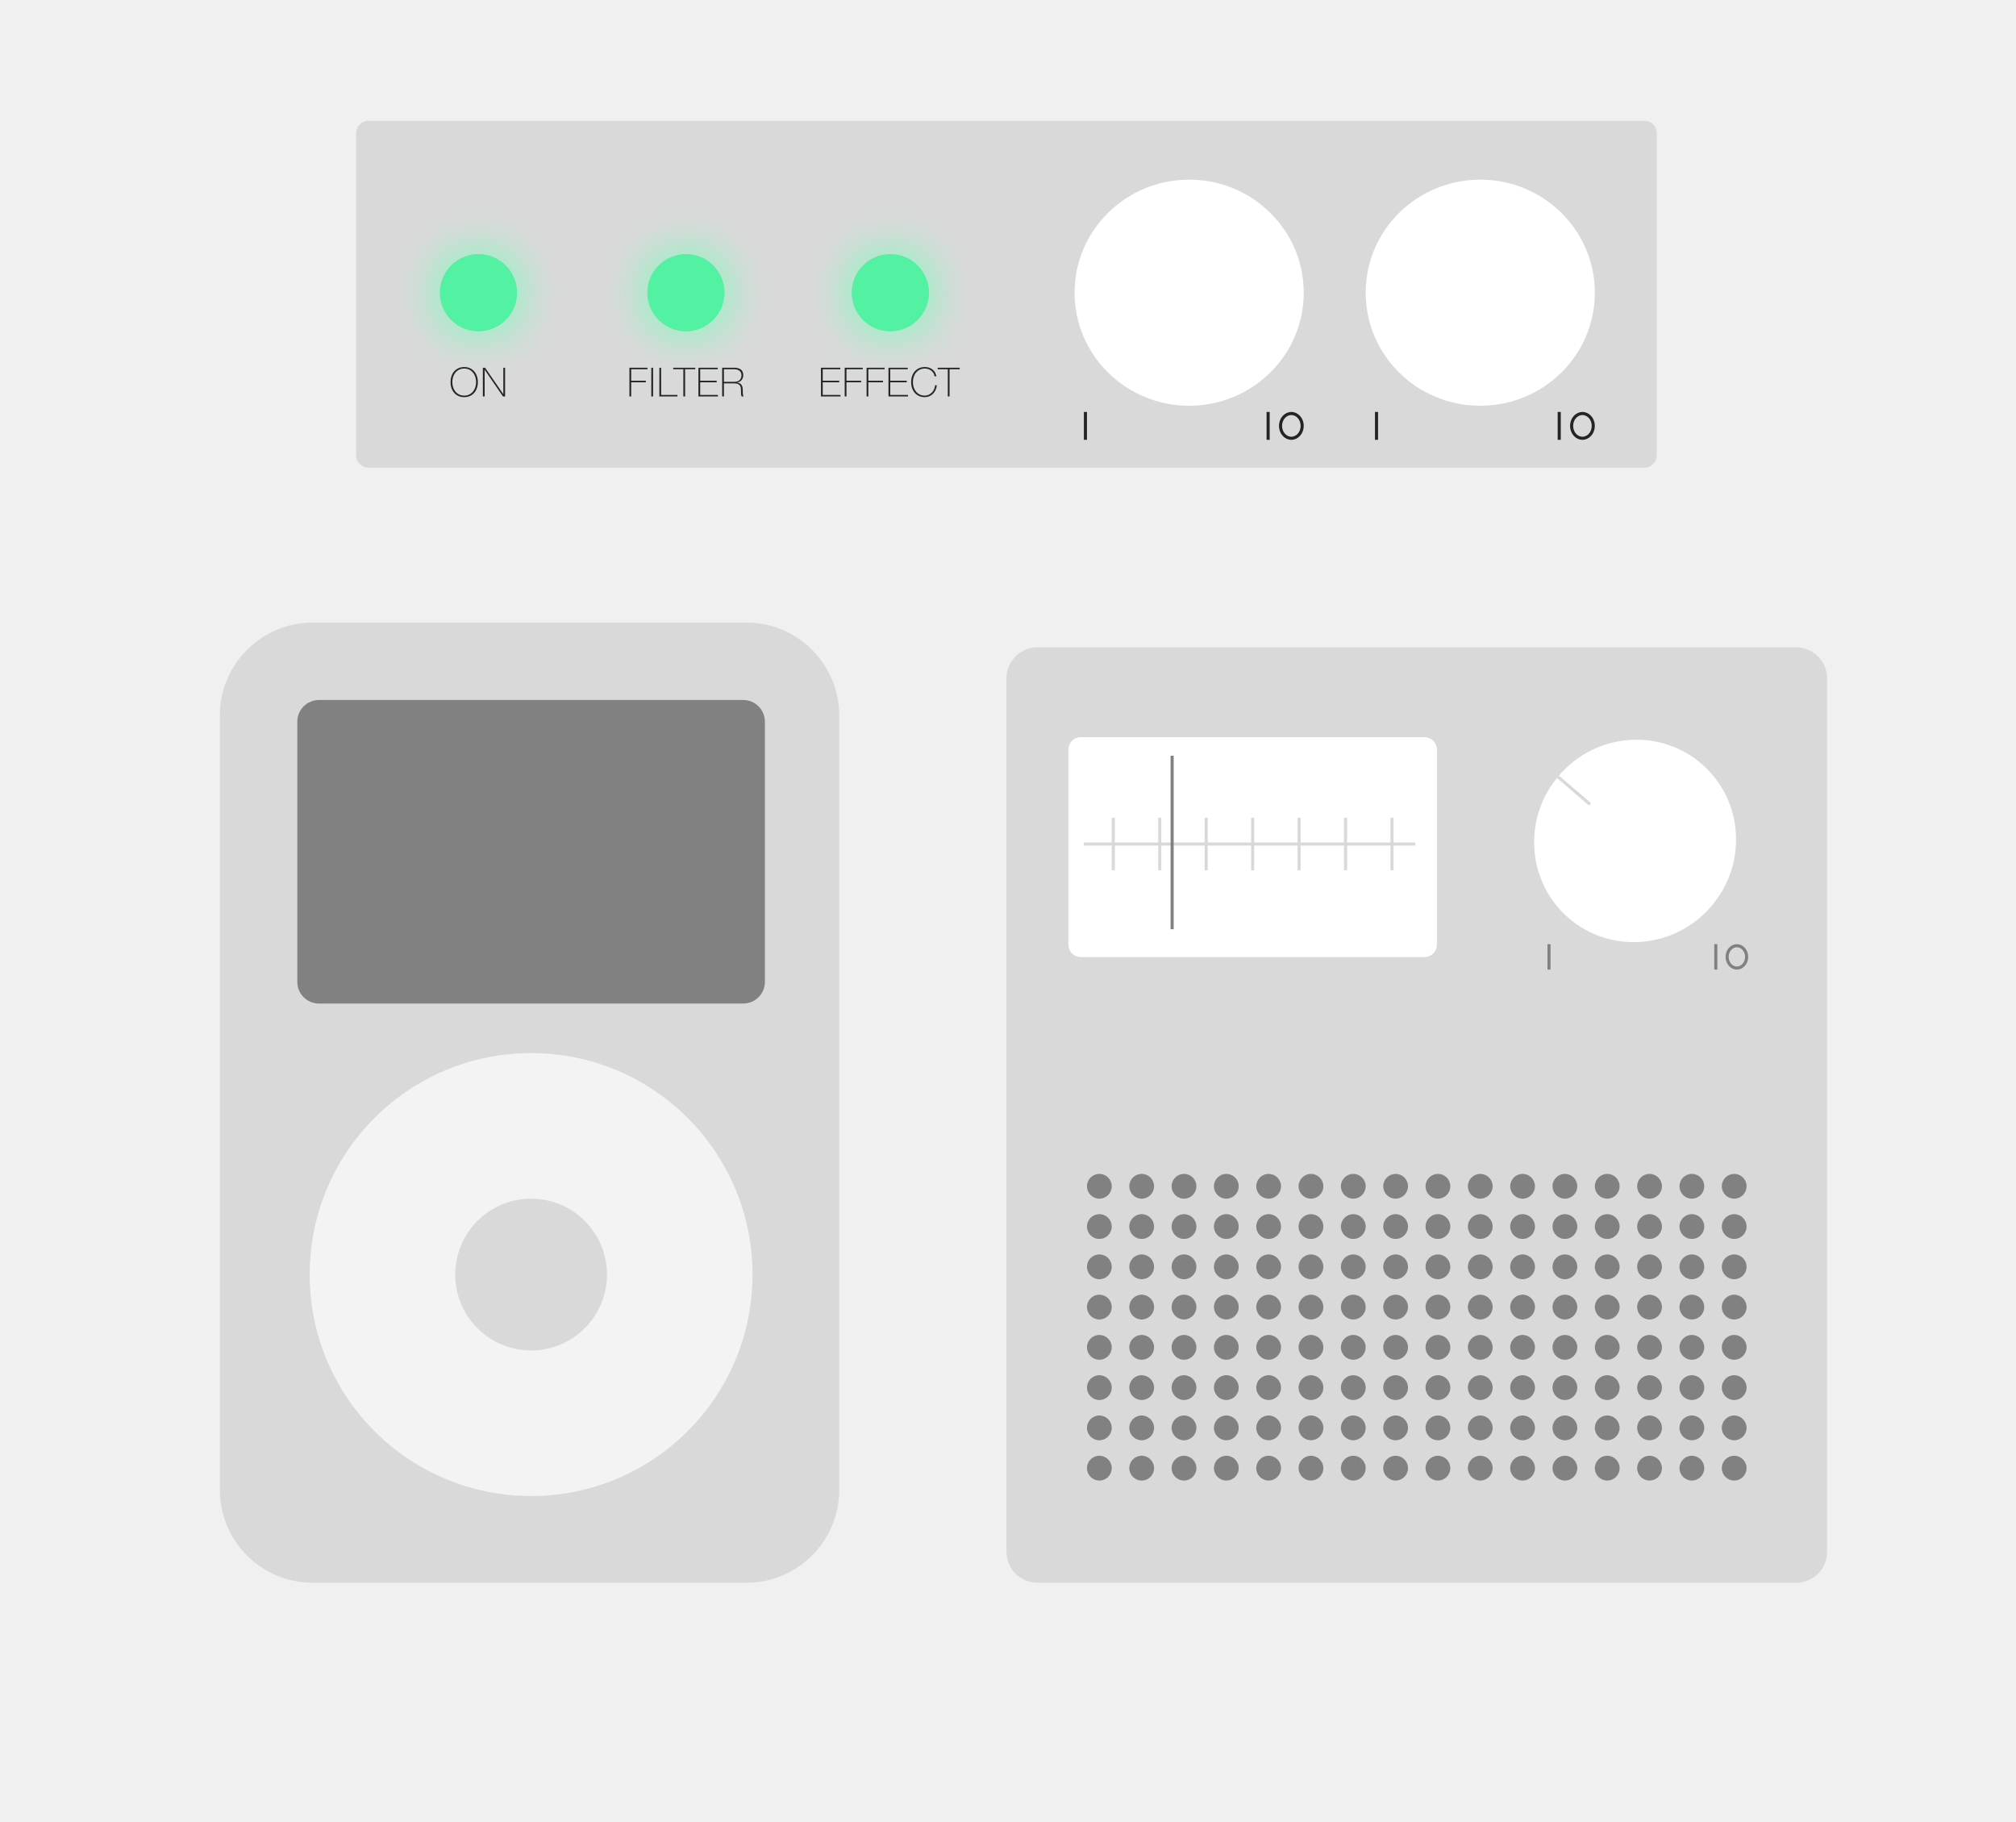
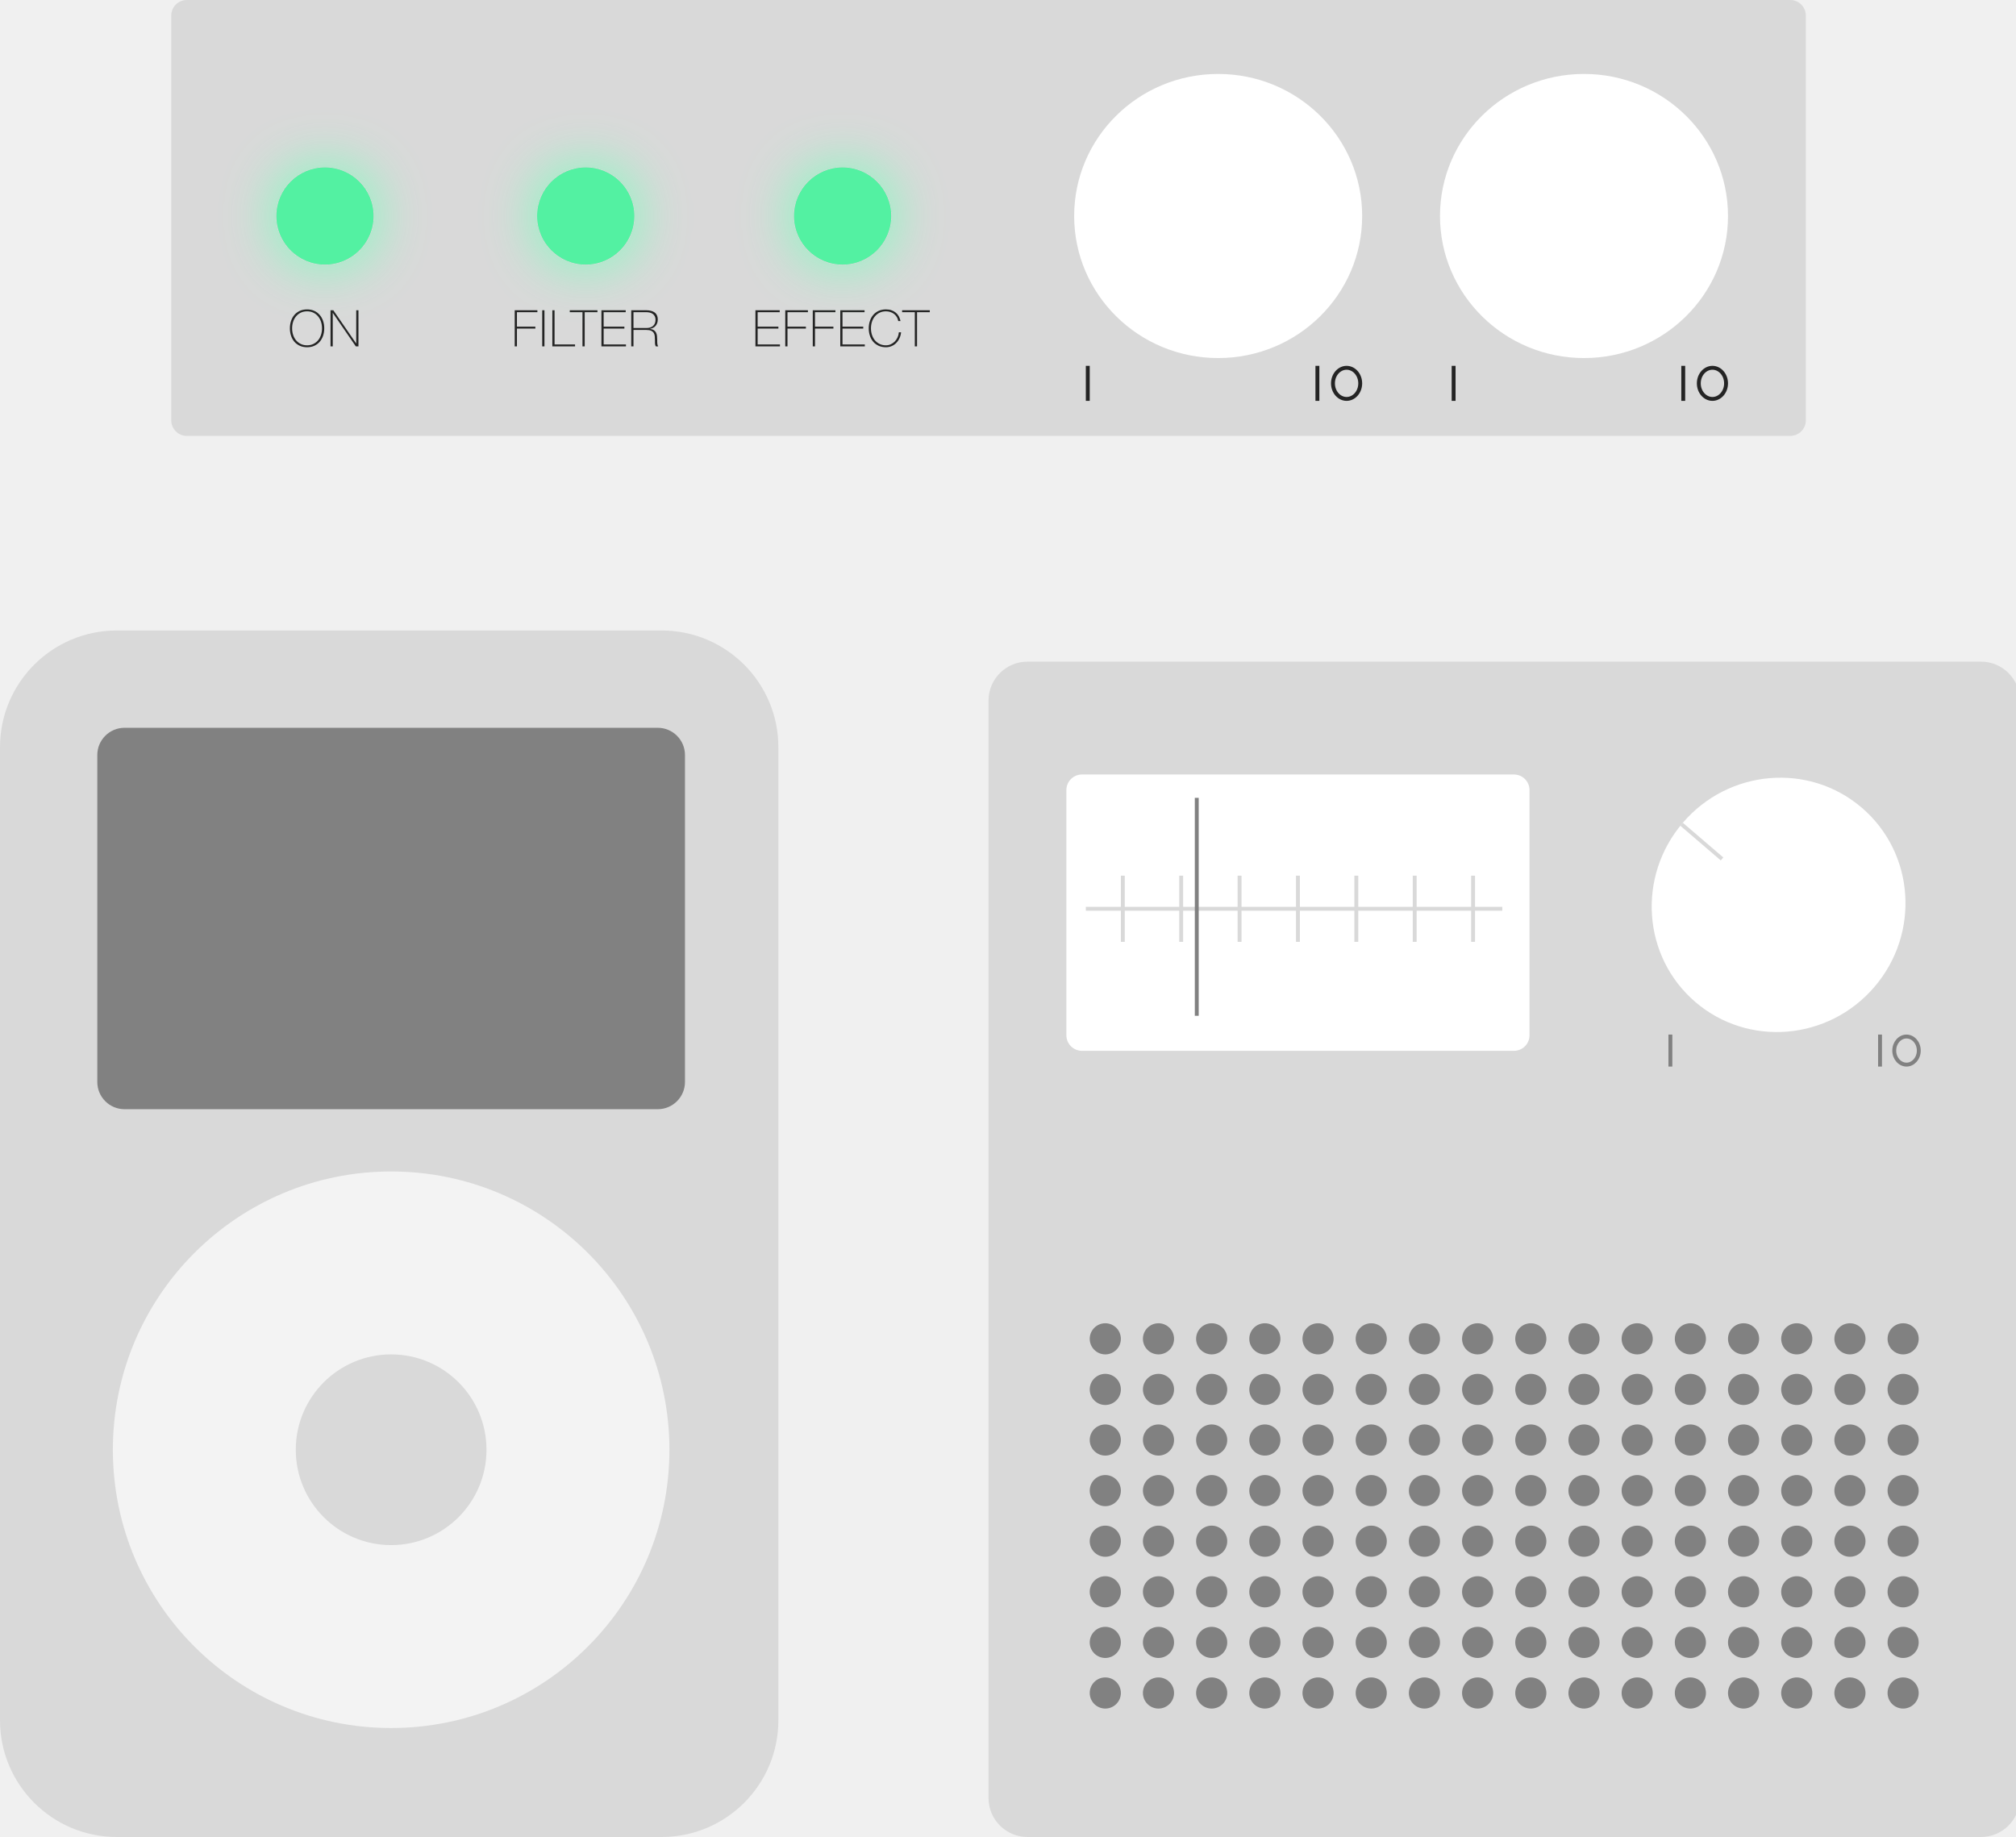
- <svg xmlns="http://www.w3.org/2000/svg" width="651" height="588" viewBox="0 0 651 588" fill="none">
-   <rect x="115" y="39" width="420" height="112" rx="4" fill="#D9D9D9" />
-   <path d="M154.312 123.359C154.312 124.035 154.212 124.672 154.013 125.27C153.814 125.859 153.523 126.375 153.142 126.817C152.769 127.25 152.31 127.593 151.764 127.844C151.218 128.095 150.598 128.221 149.905 128.221C149.212 128.221 148.588 128.095 148.033 127.844C147.487 127.593 147.023 127.25 146.642 126.817C146.269 126.375 145.983 125.859 145.784 125.27C145.585 124.672 145.485 124.035 145.485 123.359C145.485 122.683 145.585 122.05 145.784 121.461C145.983 120.863 146.269 120.347 146.642 119.914C147.023 119.472 147.487 119.125 148.033 118.874C148.588 118.623 149.212 118.497 149.905 118.497C150.598 118.497 151.218 118.623 151.764 118.874C152.31 119.125 152.769 119.472 153.142 119.914C153.523 120.347 153.814 120.863 154.013 121.461C154.212 122.05 154.312 122.683 154.312 123.359ZM146.057 123.359C146.057 123.957 146.144 124.52 146.317 125.049C146.49 125.578 146.742 126.041 147.071 126.44C147.4 126.83 147.803 127.142 148.28 127.376C148.757 127.61 149.298 127.727 149.905 127.727C150.512 127.727 151.049 127.61 151.517 127.376C151.994 127.142 152.397 126.83 152.726 126.44C153.055 126.041 153.307 125.578 153.48 125.049C153.653 124.52 153.74 123.957 153.74 123.359C153.74 122.761 153.653 122.198 153.48 121.669C153.307 121.14 153.055 120.681 152.726 120.291C152.397 119.892 151.994 119.576 151.517 119.342C151.049 119.108 150.512 118.991 149.905 118.991C149.298 118.991 148.757 119.108 148.28 119.342C147.803 119.576 147.4 119.892 147.071 120.291C146.742 120.681 146.49 121.14 146.317 121.669C146.144 122.198 146.057 122.761 146.057 123.359ZM155.927 118.718H156.642L162.505 127.233H162.531V118.718H163.103V128H162.427L156.525 119.42H156.499V128H155.927V118.718Z" fill="#242424" />
-   <path d="M203.253 118.718H209.077V119.212H203.825V122.93H208.557V123.424H203.825V128H203.253V118.718ZM210.321 118.718H210.893V128H210.321V118.718ZM212.92 118.718H213.492V127.506H218.757V128H212.92V118.718ZM217.4 119.212V118.718H224.511V119.212H221.235V128H220.663V119.212H217.4ZM225.532 118.718H231.772V119.212H226.104V122.93H231.434V123.424H226.104V127.506H231.837V128H225.532V118.718ZM233.196 118.718H237.07C237.478 118.718 237.859 118.761 238.214 118.848C238.57 118.926 238.882 119.06 239.15 119.251C239.419 119.433 239.627 119.676 239.774 119.979C239.93 120.282 240.008 120.659 240.008 121.11C240.008 121.734 239.831 122.263 239.475 122.696C239.129 123.121 238.643 123.385 238.019 123.489V123.515C238.444 123.567 238.778 123.68 239.02 123.853C239.272 124.026 239.458 124.239 239.579 124.49C239.701 124.741 239.779 125.019 239.813 125.322C239.848 125.625 239.865 125.929 239.865 126.232C239.865 126.414 239.865 126.592 239.865 126.765C239.865 126.938 239.874 127.103 239.891 127.259C239.909 127.406 239.935 127.545 239.969 127.675C240.013 127.805 240.069 127.913 240.138 128H239.501C239.38 127.783 239.311 127.532 239.293 127.246C239.285 126.951 239.28 126.648 239.28 126.336C239.28 126.024 239.267 125.716 239.241 125.413C239.215 125.101 239.133 124.824 238.994 124.581C238.856 124.338 238.635 124.143 238.331 123.996C238.037 123.849 237.616 123.775 237.07 123.775H233.768V128H233.196V118.718ZM237.07 123.281C237.408 123.281 237.72 123.242 238.006 123.164C238.301 123.077 238.552 122.947 238.76 122.774C238.968 122.601 239.133 122.38 239.254 122.111C239.376 121.842 239.436 121.522 239.436 121.149C239.436 120.802 239.371 120.508 239.241 120.265C239.111 120.014 238.938 119.81 238.721 119.654C238.505 119.498 238.253 119.385 237.967 119.316C237.681 119.247 237.382 119.212 237.07 119.212H233.768V123.281H237.07Z" fill="#242424" />
-   <path d="M265.103 118.718H271.343V119.212H265.675V122.93H271.005V123.424H265.675V127.506H271.408V128H265.103V118.718ZM272.768 118.718H278.592V119.212H273.34V122.93H278.072V123.424H273.34V128H272.768V118.718ZM279.835 118.718H285.659V119.212H280.407V122.93H285.139V123.424H280.407V128H279.835V118.718ZM286.903 118.718H293.143V119.212H287.475V122.93H292.805V123.424H287.475V127.506H293.208V128H286.903V118.718ZM294.217 123.359C294.217 122.683 294.316 122.05 294.516 121.461C294.715 120.863 295.001 120.347 295.374 119.914C295.755 119.472 296.219 119.125 296.765 118.874C297.319 118.623 297.943 118.497 298.637 118.497C299.183 118.497 299.655 118.571 300.054 118.718C300.452 118.857 300.786 119.034 301.055 119.251C301.332 119.459 301.557 119.689 301.731 119.94C301.904 120.191 302.034 120.43 302.121 120.655C302.216 120.872 302.281 121.062 302.316 121.227C302.35 121.383 302.368 121.47 302.368 121.487H301.796C301.735 121.097 301.609 120.75 301.419 120.447C301.228 120.135 300.99 119.871 300.704 119.654C300.418 119.437 300.097 119.273 299.742 119.16C299.395 119.047 299.027 118.991 298.637 118.991C298.03 118.991 297.488 119.108 297.012 119.342C296.535 119.576 296.132 119.892 295.803 120.291C295.473 120.681 295.222 121.14 295.049 121.669C294.875 122.198 294.789 122.761 294.789 123.359C294.789 123.957 294.875 124.52 295.049 125.049C295.222 125.578 295.473 126.041 295.803 126.44C296.132 126.83 296.535 127.142 297.012 127.376C297.488 127.61 298.03 127.727 298.637 127.727C299.087 127.727 299.508 127.636 299.898 127.454C300.296 127.263 300.643 127.016 300.938 126.713C301.232 126.401 301.466 126.046 301.64 125.647C301.822 125.24 301.926 124.819 301.952 124.386H302.524C302.472 124.941 302.333 125.452 302.108 125.92C301.891 126.388 301.609 126.795 301.263 127.142C300.925 127.48 300.53 127.744 300.08 127.935C299.629 128.126 299.148 128.221 298.637 128.221C297.943 128.221 297.319 128.095 296.765 127.844C296.219 127.593 295.755 127.25 295.374 126.817C295.001 126.375 294.715 125.859 294.516 125.27C294.316 124.672 294.217 124.035 294.217 123.359ZM302.793 119.212V118.718H309.904V119.212H306.628V128H306.056V119.212H302.793Z" fill="#242424" />
-   <g filter="url(#filter0_d_1208_389)">
-     <circle cx="154.5" cy="94.5" r="12.5" fill="#53F1A2" />
+ <svg xmlns="http://www.w3.org/2000/svg" width="518" height="472" viewBox="0 0 518 472" fill="none">
+   <g clip-path="url(#clip0_1208_389)">
+     <rect x="44" width="420" height="112" rx="4" fill="#D9D9D9" />
+     <path d="M83.312 84.359C83.312 85.035 83.212 85.672 83.013 86.27C82.814 86.859 82.523 87.375 82.142 87.817C81.769 88.25 81.31 88.593 80.764 88.844C80.218 89.095 79.598 89.221 78.905 89.221C78.212 89.221 77.588 89.095 77.033 88.844C76.487 88.593 76.023 88.25 75.642 87.817C75.269 87.375 74.983 86.859 74.784 86.27C74.585 85.672 74.485 85.035 74.485 84.359C74.485 83.683 74.585 83.05 74.784 82.461C74.983 81.863 75.269 81.347 75.642 80.914C76.023 80.472 76.487 80.125 77.033 79.874C77.588 79.623 78.212 79.497 78.905 79.497C79.598 79.497 80.218 79.623 80.764 79.874C81.31 80.125 81.769 80.472 82.142 80.914C82.523 81.347 82.814 81.863 83.013 82.461C83.212 83.05 83.312 83.683 83.312 84.359ZM75.057 84.359C75.057 84.957 75.144 85.52 75.317 86.049C75.49 86.578 75.742 87.041 76.071 87.44C76.4 87.83 76.803 88.142 77.28 88.376C77.757 88.61 78.298 88.727 78.905 88.727C79.511 88.727 80.049 88.61 80.517 88.376C80.993 88.142 81.397 87.83 81.726 87.44C82.055 87.041 82.306 86.578 82.48 86.049C82.653 85.52 82.74 84.957 82.74 84.359C82.74 83.761 82.653 83.198 82.48 82.669C82.306 82.14 82.055 81.681 81.726 81.291C81.397 80.892 80.993 80.576 80.517 80.342C80.049 80.108 79.511 79.991 78.905 79.991C78.298 79.991 77.757 80.108 77.28 80.342C76.803 80.576 76.4 80.892 76.071 81.291C75.742 81.681 75.49 82.14 75.317 82.669C75.144 83.198 75.057 83.761 75.057 84.359ZM84.927 79.718H85.642L91.505 88.233H91.531V79.718H92.103V89H91.427L85.525 80.42H85.499V89H84.927V79.718Z" fill="#242424" />
+     <path d="M132.253 79.718H138.077V80.212H132.825V83.93H137.557V84.424H132.825V89H132.253V79.718ZM139.321 79.718H139.893V89H139.321V79.718ZM141.92 79.718H142.492V88.506H147.757V89H141.92V79.718ZM146.4 80.212V79.718H153.511V80.212H150.235V89H149.663V80.212H146.4ZM154.532 79.718H160.772V80.212H155.104V83.93H160.434V84.424H155.104V88.506H160.837V89H154.532V79.718ZM162.196 79.718H166.07C166.478 79.718 166.859 79.761 167.214 79.848C167.57 79.926 167.882 80.06 168.15 80.251C168.419 80.433 168.627 80.676 168.774 80.979C168.93 81.282 169.008 81.659 169.008 82.11C169.008 82.734 168.831 83.263 168.475 83.696C168.129 84.121 167.643 84.385 167.019 84.489V84.515C167.444 84.567 167.778 84.68 168.02 84.853C168.272 85.026 168.458 85.239 168.579 85.49C168.701 85.741 168.779 86.019 168.813 86.322C168.848 86.625 168.865 86.929 168.865 87.232C168.865 87.414 168.865 87.592 168.865 87.765C168.865 87.938 168.874 88.103 168.891 88.259C168.909 88.406 168.935 88.545 168.969 88.675C169.013 88.805 169.069 88.913 169.138 89H168.501C168.38 88.783 168.311 88.532 168.293 88.246C168.285 87.951 168.28 87.648 168.28 87.336C168.28 87.024 168.267 86.716 168.241 86.413C168.215 86.101 168.133 85.824 167.994 85.581C167.856 85.338 167.635 85.143 167.331 84.996C167.037 84.849 166.616 84.775 166.07 84.775H162.768V89H162.196V79.718ZM166.07 84.281C166.408 84.281 166.72 84.242 167.006 84.164C167.301 84.077 167.552 83.947 167.76 83.774C167.968 83.601 168.133 83.38 168.254 83.111C168.376 82.842 168.436 82.522 168.436 82.149C168.436 81.802 168.371 81.508 168.241 81.265C168.111 81.014 167.938 80.81 167.721 80.654C167.505 80.498 167.253 80.385 166.967 80.316C166.681 80.247 166.382 80.212 166.07 80.212H162.768V84.281H166.07Z" fill="#242424" />
+     <path d="M194.103 79.718H200.343V80.212H194.675V83.93H200.005V84.424H194.675V88.506H200.408V89H194.103V79.718ZM201.768 79.718H207.592V80.212H202.34V83.93H207.072V84.424H202.34V89H201.768V79.718ZM208.835 79.718H214.659V80.212H209.407V83.93H214.139V84.424H209.407V89H208.835V79.718ZM215.903 79.718H222.143V80.212H216.475V83.93H221.805V84.424H216.475V88.506H222.208V89H215.903V79.718ZM223.217 84.359C223.217 83.683 223.316 83.05 223.516 82.461C223.715 81.863 224.001 81.347 224.374 80.914C224.755 80.472 225.219 80.125 225.765 79.874C226.319 79.623 226.943 79.497 227.637 79.497C228.183 79.497 228.655 79.571 229.054 79.718C229.452 79.857 229.786 80.034 230.055 80.251C230.332 80.459 230.557 80.689 230.731 80.94C230.904 81.191 231.034 81.43 231.121 81.655C231.216 81.872 231.281 82.062 231.316 82.227C231.35 82.383 231.368 82.47 231.368 82.487H230.796C230.735 82.097 230.609 81.75 230.419 81.447C230.228 81.135 229.99 80.871 229.704 80.654C229.418 80.437 229.097 80.273 228.742 80.16C228.395 80.047 228.027 79.991 227.637 79.991C227.03 79.991 226.488 80.108 226.012 80.342C225.535 80.576 225.132 80.892 224.803 81.291C224.473 81.681 224.222 82.14 224.049 82.669C223.875 83.198 223.789 83.761 223.789 84.359C223.789 84.957 223.875 85.52 224.049 86.049C224.222 86.578 224.473 87.041 224.803 87.44C225.132 87.83 225.535 88.142 226.012 88.376C226.488 88.61 227.03 88.727 227.637 88.727C228.087 88.727 228.508 88.636 228.898 88.454C229.296 88.263 229.643 88.016 229.938 87.713C230.232 87.401 230.466 87.046 230.64 86.647C230.822 86.24 230.926 85.819 230.952 85.386H231.524C231.472 85.941 231.333 86.452 231.108 86.92C230.891 87.388 230.609 87.795 230.263 88.142C229.925 88.48 229.53 88.744 229.08 88.935C228.629 89.126 228.148 89.221 227.637 89.221C226.943 89.221 226.319 89.095 225.765 88.844C225.219 88.593 224.755 88.25 224.374 87.817C224.001 87.375 223.715 86.859 223.516 86.27C223.316 85.672 223.217 85.035 223.217 84.359ZM231.793 80.212V79.718H238.904V80.212H235.628V89H235.056V80.212H231.793Z" fill="#242424" />
+     <g filter="url(#filter0_d_1208_389)">
+       <circle cx="83.5" cy="55.5" r="12.5" fill="#53F1A2" />
+     </g>
+     <g filter="url(#filter1_d_1208_389)">
+       <circle cx="150.5" cy="55.5" r="12.5" fill="#53F1A2" />
+     </g>
+     <g filter="url(#filter2_d_1208_389)">
+       <circle cx="216.5" cy="55.5" r="12.5" fill="#53F1A2" />
+     </g>
+     <ellipse cx="313" cy="55.5" rx="37" ry="36.5" fill="white" />
+     <ellipse cx="407" cy="55.5" rx="37" ry="36.5" fill="white" />
+     <line x1="279.5" y1="94" x2="279.5" y2="103" stroke="#242424" />
+     <line x1="338.5" y1="94" x2="338.5" y2="103" stroke="#242424" />
+     <path d="M349.5 98.5C349.5 100.766 347.879 102.5 346 102.5C344.121 102.5 342.5 100.766 342.5 98.5C342.5 96.234 344.121 94.5 346 94.5C347.879 94.5 349.5 96.234 349.5 98.5Z" stroke="#242424" />
+     <line x1="373.5" y1="94" x2="373.5" y2="103" stroke="#242424" />
+     <line x1="432.5" y1="94" x2="432.5" y2="103" stroke="#242424" />
+     <path d="M443.5 98.5C443.5 100.766 441.879 102.5 440 102.5C438.121 102.5 436.5 100.766 436.5 98.5C436.5 96.234 438.121 94.5 440 94.5C441.879 94.5 443.5 96.234 443.5 98.5Z" stroke="#242424" />
+     <rect y="162" width="200" height="310" rx="30" fill="#D9D9D9" />
+     <circle cx="100.5" cy="372.5" r="71.5" fill="#F3F3F3" />
+     <circle cx="100.5" cy="372.5" r="24.5" fill="#D9D9D9" />
+     <rect x="25" y="187" width="151" height="98" rx="7" fill="#818181" />
+     <rect x="254" y="170" width="265" height="302" rx="10" fill="#D9D9D9" />
+     <circle cx="284" cy="344" r="4" fill="#818181" />
+     <circle cx="297.667" cy="344" r="4" fill="#818181" />
+     <circle cx="311.333" cy="344" r="4" fill="#818181" />
+     <circle cx="325" cy="344" r="4" fill="#818181" />
+     <circle cx="338.667" cy="344" r="4" fill="#818181" />
+     <circle cx="352.333" cy="344" r="4" fill="#818181" />
+     <circle cx="366" cy="344" r="4" fill="#818181" />
+     <circle cx="379.667" cy="344" r="4" fill="#818181" />
+     <circle cx="393.333" cy="344" r="4" fill="#818181" />
+     <circle cx="407" cy="344" r="4" fill="#818181" />
+     <circle cx="420.667" cy="344" r="4" fill="#818181" />
+     <circle cx="434.333" cy="344" r="4" fill="#818181" />
+     <circle cx="448" cy="344" r="4" fill="#818181" />
+     <circle cx="461.667" cy="344" r="4" fill="#818181" />
+     <circle cx="475.333" cy="344" r="4" fill="#818181" />
+     <circle cx="489" cy="344" r="4" fill="#818181" />
+     <circle cx="284" cy="357" r="4" fill="#818181" />
+     <circle cx="297.667" cy="357" r="4" fill="#818181" />
+     <circle cx="311.333" cy="357" r="4" fill="#818181" />
+     <circle cx="325" cy="357" r="4" fill="#818181" />
+     <circle cx="338.667" cy="357" r="4" fill="#818181" />
+     <circle cx="352.333" cy="357" r="4" fill="#818181" />
+     <circle cx="366" cy="357" r="4" fill="#818181" />
+     <circle cx="379.667" cy="357" r="4" fill="#818181" />
+     <circle cx="393.333" cy="357" r="4" fill="#818181" />
+     <circle cx="407" cy="357" r="4" fill="#818181" />
+     <circle cx="420.667" cy="357" r="4" fill="#818181" />
+     <circle cx="434.333" cy="357" r="4" fill="#818181" />
+     <circle cx="448" cy="357" r="4" fill="#818181" />
+     <circle cx="461.667" cy="357" r="4" fill="#818181" />
+     <circle cx="475.333" cy="357" r="4" fill="#818181" />
+     <circle cx="489" cy="357" r="4" fill="#818181" />
+     <circle cx="284" cy="370" r="4" fill="#818181" />
+     <circle cx="297.667" cy="370" r="4" fill="#818181" />
+     <circle cx="311.333" cy="370" r="4" fill="#818181" />
+     <circle cx="325" cy="370" r="4" fill="#818181" />
+     <circle cx="338.667" cy="370" r="4" fill="#818181" />
+     <circle cx="352.333" cy="370" r="4" fill="#818181" />
+     <circle cx="366" cy="370" r="4" fill="#818181" />
+     <circle cx="379.667" cy="370" r="4" fill="#818181" />
+     <circle cx="393.333" cy="370" r="4" fill="#818181" />
+     <circle cx="407" cy="370" r="4" fill="#818181" />
+     <circle cx="420.667" cy="370" r="4" fill="#818181" />
+     <circle cx="434.333" cy="370" r="4" fill="#818181" />
+     <circle cx="448" cy="370" r="4" fill="#818181" />
+     <circle cx="461.667" cy="370" r="4" fill="#818181" />
+     <circle cx="475.333" cy="370" r="4" fill="#818181" />
+     <circle cx="489" cy="370" r="4" fill="#818181" />
+     <circle cx="284" cy="383" r="4" fill="#818181" />
+     <circle cx="297.667" cy="383" r="4" fill="#818181" />
+     <circle cx="311.333" cy="383" r="4" fill="#818181" />
+     <circle cx="325" cy="383" r="4" fill="#818181" />
+     <circle cx="338.667" cy="383" r="4" fill="#818181" />
+     <circle cx="352.333" cy="383" r="4" fill="#818181" />
+     <circle cx="366" cy="383" r="4" fill="#818181" />
+     <circle cx="379.667" cy="383" r="4" fill="#818181" />
+     <circle cx="393.333" cy="383" r="4" fill="#818181" />
+     <circle cx="407" cy="383" r="4" fill="#818181" />
+     <circle cx="420.667" cy="383" r="4" fill="#818181" />
+     <circle cx="434.333" cy="383" r="4" fill="#818181" />
+     <circle cx="448" cy="383" r="4" fill="#818181" />
+     <circle cx="461.667" cy="383" r="4" fill="#818181" />
+     <circle cx="475.333" cy="383" r="4" fill="#818181" />
+     <circle cx="489" cy="383" r="4" fill="#818181" />
+     <circle cx="284" cy="396" r="4" fill="#818181" />
+     <circle cx="297.667" cy="396" r="4" fill="#818181" />
+     <circle cx="311.333" cy="396" r="4" fill="#818181" />
+     <circle cx="325" cy="396" r="4" fill="#818181" />
+     <circle cx="338.667" cy="396" r="4" fill="#818181" />
+     <circle cx="352.333" cy="396" r="4" fill="#818181" />
+     <circle cx="366" cy="396" r="4" fill="#818181" />
+     <circle cx="379.667" cy="396" r="4" fill="#818181" />
+     <circle cx="393.333" cy="396" r="4" fill="#818181" />
+     <circle cx="407" cy="396" r="4" fill="#818181" />
+     <circle cx="420.667" cy="396" r="4" fill="#818181" />
+     <circle cx="434.333" cy="396" r="4" fill="#818181" />
+     <circle cx="448" cy="396" r="4" fill="#818181" />
+     <circle cx="461.667" cy="396" r="4" fill="#818181" />
+     <circle cx="475.333" cy="396" r="4" fill="#818181" />
+     <circle cx="489" cy="396" r="4" fill="#818181" />
+     <circle cx="284" cy="409" r="4" fill="#818181" />
+     <circle cx="297.667" cy="409" r="4" fill="#818181" />
+     <circle cx="311.333" cy="409" r="4" fill="#818181" />
+     <circle cx="325" cy="409" r="4" fill="#818181" />
+     <circle cx="338.667" cy="409" r="4" fill="#818181" />
+     <circle cx="352.333" cy="409" r="4" fill="#818181" />
+     <circle cx="366" cy="409" r="4" fill="#818181" />
+     <circle cx="379.667" cy="409" r="4" fill="#818181" />
+     <circle cx="393.333" cy="409" r="4" fill="#818181" />
+     <circle cx="407" cy="409" r="4" fill="#818181" />
+     <circle cx="420.667" cy="409" r="4" fill="#818181" />
+     <circle cx="434.333" cy="409" r="4" fill="#818181" />
+     <circle cx="448" cy="409" r="4" fill="#818181" />
+     <circle cx="461.667" cy="409" r="4" fill="#818181" />
+     <circle cx="475.333" cy="409" r="4" fill="#818181" />
+     <circle cx="489" cy="409" r="4" fill="#818181" />
+     <circle cx="284" cy="422" r="4" fill="#818181" />
+     <circle cx="297.667" cy="422" r="4" fill="#818181" />
+     <circle cx="311.333" cy="422" r="4" fill="#818181" />
+     <circle cx="325" cy="422" r="4" fill="#818181" />
+     <circle cx="338.667" cy="422" r="4" fill="#818181" />
+     <circle cx="352.333" cy="422" r="4" fill="#818181" />
+     <circle cx="366" cy="422" r="4" fill="#818181" />
+     <circle cx="379.667" cy="422" r="4" fill="#818181" />
+     <circle cx="393.333" cy="422" r="4" fill="#818181" />
+     <circle cx="407" cy="422" r="4" fill="#818181" />
+     <circle cx="420.667" cy="422" r="4" fill="#818181" />
+     <circle cx="434.333" cy="422" r="4" fill="#818181" />
+     <circle cx="448" cy="422" r="4" fill="#818181" />
+     <circle cx="461.667" cy="422" r="4" fill="#818181" />
+     <circle cx="475.333" cy="422" r="4" fill="#818181" />
+     <circle cx="489" cy="422" r="4" fill="#818181" />
+     <circle cx="284" cy="435" r="4" fill="#818181" />
+     <circle cx="297.667" cy="435" r="4" fill="#818181" />
+     <circle cx="311.333" cy="435" r="4" fill="#818181" />
+     <circle cx="325" cy="435" r="4" fill="#818181" />
+     <circle cx="338.667" cy="435" r="4" fill="#818181" />
+     <circle cx="352.333" cy="435" r="4" fill="#818181" />
+     <circle cx="366" cy="435" r="4" fill="#818181" />
+     <circle cx="379.667" cy="435" r="4" fill="#818181" />
+     <circle cx="393.333" cy="435" r="4" fill="#818181" />
+     <circle cx="407" cy="435" r="4" fill="#818181" />
+     <circle cx="420.667" cy="435" r="4" fill="#818181" />
+     <circle cx="434.333" cy="435" r="4" fill="#818181" />
+     <circle cx="448" cy="435" r="4" fill="#818181" />
+     <circle cx="461.667" cy="435" r="4" fill="#818181" />
+     <circle cx="475.333" cy="435" r="4" fill="#818181" />
+     <circle cx="489" cy="435" r="4" fill="#818181" />
+     <rect x="274" y="199" width="119" height="71" rx="4" fill="white" />
+     <line x1="279" y1="233.5" x2="386" y2="233.5" stroke="#D9D9D9" />
+     <line x1="288.5" y1="225" x2="288.5" y2="242" stroke="#D9D9D9" />
+     <line x1="303.5" y1="225" x2="303.5" y2="242" stroke="#D9D9D9" />
+     <line x1="318.5" y1="225" x2="318.5" y2="242" stroke="#D9D9D9" />
+     <line x1="333.5" y1="225" x2="333.5" y2="242" stroke="#D9D9D9" />
+     <line x1="348.5" y1="225" x2="348.5" y2="242" stroke="#D9D9D9" />
+     <line x1="363.5" y1="225" x2="363.5" y2="242" stroke="#D9D9D9" />
+     <line x1="378.5" y1="225" x2="378.5" y2="242" stroke="#D9D9D9" />
+     <line x1="307.5" y1="205" x2="307.5" y2="261" stroke="#818181" />
+     <line x1="483.064" y1="265.825" x2="483.064" y2="274.042" stroke="#818181" />
+     <path d="M493.02 269.933C493.02 271.983 491.555 273.542 489.868 273.542C488.181 273.542 486.716 271.983 486.716 269.933C486.716 267.883 488.181 266.325 489.868 266.325C491.555 266.325 493.02 267.883 493.02 269.933Z" stroke="#818181" />
+     <line x1="429.197" y1="265.825" x2="429.197" y2="274.042" stroke="#818181" />
+     <ellipse cx="457" cy="232.5" rx="32.868" ry="32.412" transform="rotate(-49.3851 457 232.5)" fill="white" />
+     <line x1="442.467" y1="220.696" x2="432.071" y2="211.781" stroke="#D9D9D9" />
  </g>
-   <g filter="url(#filter1_d_1208_389)">
-     <circle cx="221.5" cy="94.5" r="12.5" fill="#53F1A2" />
-   </g>
-   <g filter="url(#filter2_d_1208_389)">
-     <circle cx="287.5" cy="94.5" r="12.5" fill="#53F1A2" />
-   </g>
-   <ellipse cx="384" cy="94.5" rx="37" ry="36.5" fill="white" />
-   <ellipse cx="478" cy="94.5" rx="37" ry="36.5" fill="white" />
-   <line x1="350.5" y1="133" x2="350.5" y2="142" stroke="#242424" />
-   <line x1="409.5" y1="133" x2="409.5" y2="142" stroke="#242424" />
-   <path d="M420.5 137.5C420.5 139.766 418.879 141.5 417 141.5C415.121 141.5 413.5 139.766 413.5 137.5C413.5 135.234 415.121 133.5 417 133.5C418.879 133.5 420.5 135.234 420.5 137.5Z" stroke="#242424" />
-   <line x1="444.5" y1="133" x2="444.5" y2="142" stroke="#242424" />
-   <line x1="503.5" y1="133" x2="503.5" y2="142" stroke="#242424" />
-   <path d="M514.5 137.5C514.5 139.766 512.879 141.5 511 141.5C509.121 141.5 507.5 139.766 507.5 137.5C507.5 135.234 509.121 133.5 511 133.5C512.879 133.5 514.5 135.234 514.5 137.5Z" stroke="#242424" />
-   <rect x="71" y="201" width="200" height="310" rx="30" fill="#D9D9D9" />
-   <circle cx="171.5" cy="411.5" r="71.5" fill="#F3F3F3" />
-   <circle cx="171.5" cy="411.5" r="24.5" fill="#D9D9D9" />
-   <rect x="96" y="226" width="151" height="98" rx="7" fill="#818181" />
-   <rect x="325" y="209" width="265" height="302" rx="10" fill="#D9D9D9" />
-   <circle cx="355" cy="383" r="4" fill="#818181" />
-   <circle cx="368.667" cy="383" r="4" fill="#818181" />
-   <circle cx="382.333" cy="383" r="4" fill="#818181" />
-   <circle cx="396" cy="383" r="4" fill="#818181" />
-   <circle cx="409.667" cy="383" r="4" fill="#818181" />
-   <circle cx="423.333" cy="383" r="4" fill="#818181" />
-   <circle cx="437" cy="383" r="4" fill="#818181" />
-   <circle cx="450.667" cy="383" r="4" fill="#818181" />
-   <circle cx="464.333" cy="383" r="4" fill="#818181" />
-   <circle cx="478" cy="383" r="4" fill="#818181" />
-   <circle cx="491.667" cy="383" r="4" fill="#818181" />
-   <circle cx="505.333" cy="383" r="4" fill="#818181" />
-   <circle cx="519" cy="383" r="4" fill="#818181" />
-   <circle cx="532.667" cy="383" r="4" fill="#818181" />
-   <circle cx="546.333" cy="383" r="4" fill="#818181" />
-   <circle cx="560" cy="383" r="4" fill="#818181" />
-   <circle cx="355" cy="396" r="4" fill="#818181" />
-   <circle cx="368.667" cy="396" r="4" fill="#818181" />
-   <circle cx="382.333" cy="396" r="4" fill="#818181" />
-   <circle cx="396" cy="396" r="4" fill="#818181" />
-   <circle cx="409.667" cy="396" r="4" fill="#818181" />
-   <circle cx="423.333" cy="396" r="4" fill="#818181" />
-   <circle cx="437" cy="396" r="4" fill="#818181" />
-   <circle cx="450.667" cy="396" r="4" fill="#818181" />
-   <circle cx="464.333" cy="396" r="4" fill="#818181" />
-   <circle cx="478" cy="396" r="4" fill="#818181" />
-   <circle cx="491.667" cy="396" r="4" fill="#818181" />
-   <circle cx="505.333" cy="396" r="4" fill="#818181" />
-   <circle cx="519" cy="396" r="4" fill="#818181" />
-   <circle cx="532.667" cy="396" r="4" fill="#818181" />
-   <circle cx="546.333" cy="396" r="4" fill="#818181" />
-   <circle cx="560" cy="396" r="4" fill="#818181" />
-   <circle cx="355" cy="409" r="4" fill="#818181" />
-   <circle cx="368.667" cy="409" r="4" fill="#818181" />
-   <circle cx="382.333" cy="409" r="4" fill="#818181" />
-   <circle cx="396" cy="409" r="4" fill="#818181" />
-   <circle cx="409.667" cy="409" r="4" fill="#818181" />
-   <circle cx="423.333" cy="409" r="4" fill="#818181" />
-   <circle cx="437" cy="409" r="4" fill="#818181" />
-   <circle cx="450.667" cy="409" r="4" fill="#818181" />
-   <circle cx="464.333" cy="409" r="4" fill="#818181" />
-   <circle cx="478" cy="409" r="4" fill="#818181" />
-   <circle cx="491.667" cy="409" r="4" fill="#818181" />
-   <circle cx="505.333" cy="409" r="4" fill="#818181" />
-   <circle cx="519" cy="409" r="4" fill="#818181" />
-   <circle cx="532.667" cy="409" r="4" fill="#818181" />
-   <circle cx="546.333" cy="409" r="4" fill="#818181" />
-   <circle cx="560" cy="409" r="4" fill="#818181" />
-   <circle cx="355" cy="422" r="4" fill="#818181" />
-   <circle cx="368.667" cy="422" r="4" fill="#818181" />
-   <circle cx="382.333" cy="422" r="4" fill="#818181" />
-   <circle cx="396" cy="422" r="4" fill="#818181" />
-   <circle cx="409.667" cy="422" r="4" fill="#818181" />
-   <circle cx="423.333" cy="422" r="4" fill="#818181" />
-   <circle cx="437" cy="422" r="4" fill="#818181" />
-   <circle cx="450.667" cy="422" r="4" fill="#818181" />
-   <circle cx="464.333" cy="422" r="4" fill="#818181" />
-   <circle cx="478" cy="422" r="4" fill="#818181" />
-   <circle cx="491.667" cy="422" r="4" fill="#818181" />
-   <circle cx="505.333" cy="422" r="4" fill="#818181" />
-   <circle cx="519" cy="422" r="4" fill="#818181" />
-   <circle cx="532.667" cy="422" r="4" fill="#818181" />
-   <circle cx="546.333" cy="422" r="4" fill="#818181" />
-   <circle cx="560" cy="422" r="4" fill="#818181" />
-   <circle cx="355" cy="435" r="4" fill="#818181" />
-   <circle cx="368.667" cy="435" r="4" fill="#818181" />
-   <circle cx="382.333" cy="435" r="4" fill="#818181" />
-   <circle cx="396" cy="435" r="4" fill="#818181" />
-   <circle cx="409.667" cy="435" r="4" fill="#818181" />
-   <circle cx="423.333" cy="435" r="4" fill="#818181" />
-   <circle cx="437" cy="435" r="4" fill="#818181" />
-   <circle cx="450.667" cy="435" r="4" fill="#818181" />
-   <circle cx="464.333" cy="435" r="4" fill="#818181" />
-   <circle cx="478" cy="435" r="4" fill="#818181" />
-   <circle cx="491.667" cy="435" r="4" fill="#818181" />
-   <circle cx="505.333" cy="435" r="4" fill="#818181" />
-   <circle cx="519" cy="435" r="4" fill="#818181" />
-   <circle cx="532.667" cy="435" r="4" fill="#818181" />
-   <circle cx="546.333" cy="435" r="4" fill="#818181" />
-   <circle cx="560" cy="435" r="4" fill="#818181" />
-   <circle cx="355" cy="448" r="4" fill="#818181" />
-   <circle cx="368.667" cy="448" r="4" fill="#818181" />
-   <circle cx="382.333" cy="448" r="4" fill="#818181" />
-   <circle cx="396" cy="448" r="4" fill="#818181" />
-   <circle cx="409.667" cy="448" r="4" fill="#818181" />
-   <circle cx="423.333" cy="448" r="4" fill="#818181" />
-   <circle cx="437" cy="448" r="4" fill="#818181" />
-   <circle cx="450.667" cy="448" r="4" fill="#818181" />
-   <circle cx="464.333" cy="448" r="4" fill="#818181" />
-   <circle cx="478" cy="448" r="4" fill="#818181" />
-   <circle cx="491.667" cy="448" r="4" fill="#818181" />
-   <circle cx="505.333" cy="448" r="4" fill="#818181" />
-   <circle cx="519" cy="448" r="4" fill="#818181" />
-   <circle cx="532.667" cy="448" r="4" fill="#818181" />
-   <circle cx="546.333" cy="448" r="4" fill="#818181" />
-   <circle cx="560" cy="448" r="4" fill="#818181" />
-   <circle cx="355" cy="461" r="4" fill="#818181" />
-   <circle cx="368.667" cy="461" r="4" fill="#818181" />
-   <circle cx="382.333" cy="461" r="4" fill="#818181" />
-   <circle cx="396" cy="461" r="4" fill="#818181" />
-   <circle cx="409.667" cy="461" r="4" fill="#818181" />
-   <circle cx="423.333" cy="461" r="4" fill="#818181" />
-   <circle cx="437" cy="461" r="4" fill="#818181" />
-   <circle cx="450.667" cy="461" r="4" fill="#818181" />
-   <circle cx="464.333" cy="461" r="4" fill="#818181" />
-   <circle cx="478" cy="461" r="4" fill="#818181" />
-   <circle cx="491.667" cy="461" r="4" fill="#818181" />
-   <circle cx="505.333" cy="461" r="4" fill="#818181" />
-   <circle cx="519" cy="461" r="4" fill="#818181" />
-   <circle cx="532.667" cy="461" r="4" fill="#818181" />
-   <circle cx="546.333" cy="461" r="4" fill="#818181" />
-   <circle cx="560" cy="461" r="4" fill="#818181" />
-   <circle cx="355" cy="474" r="4" fill="#818181" />
-   <circle cx="368.667" cy="474" r="4" fill="#818181" />
-   <circle cx="382.333" cy="474" r="4" fill="#818181" />
-   <circle cx="396" cy="474" r="4" fill="#818181" />
-   <circle cx="409.667" cy="474" r="4" fill="#818181" />
-   <circle cx="423.333" cy="474" r="4" fill="#818181" />
-   <circle cx="437" cy="474" r="4" fill="#818181" />
-   <circle cx="450.667" cy="474" r="4" fill="#818181" />
-   <circle cx="464.333" cy="474" r="4" fill="#818181" />
-   <circle cx="478" cy="474" r="4" fill="#818181" />
-   <circle cx="491.667" cy="474" r="4" fill="#818181" />
-   <circle cx="505.333" cy="474" r="4" fill="#818181" />
-   <circle cx="519" cy="474" r="4" fill="#818181" />
-   <circle cx="532.667" cy="474" r="4" fill="#818181" />
-   <circle cx="546.333" cy="474" r="4" fill="#818181" />
-   <circle cx="560" cy="474" r="4" fill="#818181" />
-   <rect x="345" y="238" width="119" height="71" rx="4" fill="white" />
-   <line x1="350" y1="272.5" x2="457" y2="272.5" stroke="#D9D9D9" />
-   <line x1="359.5" y1="264" x2="359.5" y2="281" stroke="#D9D9D9" />
-   <line x1="374.5" y1="264" x2="374.5" y2="281" stroke="#D9D9D9" />
-   <line x1="389.5" y1="264" x2="389.5" y2="281" stroke="#D9D9D9" />
-   <line x1="404.5" y1="264" x2="404.5" y2="281" stroke="#D9D9D9" />
-   <line x1="419.5" y1="264" x2="419.5" y2="281" stroke="#D9D9D9" />
-   <line x1="434.5" y1="264" x2="434.5" y2="281" stroke="#D9D9D9" />
-   <line x1="449.5" y1="264" x2="449.5" y2="281" stroke="#D9D9D9" />
-   <line x1="378.5" y1="244" x2="378.5" y2="300" stroke="#818181" />
-   <line x1="554.064" y1="304.825" x2="554.064" y2="313.042" stroke="#818181" />
-   <path d="M564.02 308.933C564.02 310.983 562.555 312.542 560.868 312.542C559.181 312.542 557.716 310.983 557.716 308.933C557.716 306.883 559.181 305.325 560.868 305.325C562.555 305.325 564.02 306.883 564.02 308.933Z" stroke="#818181" />
-   <line x1="500.197" y1="304.825" x2="500.197" y2="313.042" stroke="#818181" />
-   <ellipse cx="528" cy="271.5" rx="32.868" ry="32.412" transform="rotate(-49.3851 528 271.5)" fill="white" />
-   <line x1="513.467" y1="259.696" x2="503.071" y2="250.781" stroke="#D9D9D9" />
  <defs>
-     <filter id="filter0_d_1208_389" x="127" y="67" width="55" height="55" filterUnits="userSpaceOnUse" color-interpolation-filters="sRGB">
+     <filter id="filter0_d_1208_389" x="56" y="28" width="55" height="55" filterUnits="userSpaceOnUse" color-interpolation-filters="sRGB">
      <feFlood flood-opacity="0" result="BackgroundImageFix" />
      <feColorMatrix in="SourceAlpha" type="matrix" values="0 0 0 0 0 0 0 0 0 0 0 0 0 0 0 0 0 0 127 0" result="hardAlpha" />
      <feMorphology radius="3" operator="dilate" in="SourceAlpha" result="effect1_dropShadow_1208_389" />
      <feOffset />
      <feGaussianBlur stdDeviation="6" />
      <feComposite in2="hardAlpha" operator="out" />
      <feColorMatrix type="matrix" values="0 0 0 0 0.605 0 0 0 0 0.945 0 0 0 0 0.775 0 0 0 1 0" />
      <feBlend mode="normal" in2="BackgroundImageFix" result="effect1_dropShadow_1208_389" />
      <feBlend mode="normal" in="SourceGraphic" in2="effect1_dropShadow_1208_389" result="shape" />
    </filter>
-     <filter id="filter1_d_1208_389" x="194" y="67" width="55" height="55" filterUnits="userSpaceOnUse" color-interpolation-filters="sRGB">
+     <filter id="filter1_d_1208_389" x="123" y="28" width="55" height="55" filterUnits="userSpaceOnUse" color-interpolation-filters="sRGB">
      <feFlood flood-opacity="0" result="BackgroundImageFix" />
      <feColorMatrix in="SourceAlpha" type="matrix" values="0 0 0 0 0 0 0 0 0 0 0 0 0 0 0 0 0 0 127 0" result="hardAlpha" />
      <feMorphology radius="3" operator="dilate" in="SourceAlpha" result="effect1_dropShadow_1208_389" />
      <feOffset />
      <feGaussianBlur stdDeviation="6" />
      <feComposite in2="hardAlpha" operator="out" />
      <feColorMatrix type="matrix" values="0 0 0 0 0.605 0 0 0 0 0.945 0 0 0 0 0.775 0 0 0 1 0" />
      <feBlend mode="normal" in2="BackgroundImageFix" result="effect1_dropShadow_1208_389" />
      <feBlend mode="normal" in="SourceGraphic" in2="effect1_dropShadow_1208_389" result="shape" />
    </filter>
-     <filter id="filter2_d_1208_389" x="260" y="67" width="55" height="55" filterUnits="userSpaceOnUse" color-interpolation-filters="sRGB">
+     <filter id="filter2_d_1208_389" x="189" y="28" width="55" height="55" filterUnits="userSpaceOnUse" color-interpolation-filters="sRGB">
      <feFlood flood-opacity="0" result="BackgroundImageFix" />
      <feColorMatrix in="SourceAlpha" type="matrix" values="0 0 0 0 0 0 0 0 0 0 0 0 0 0 0 0 0 0 127 0" result="hardAlpha" />
      <feMorphology radius="3" operator="dilate" in="SourceAlpha" result="effect1_dropShadow_1208_389" />
      <feOffset />
      <feGaussianBlur stdDeviation="6" />
      <feComposite in2="hardAlpha" operator="out" />
      <feColorMatrix type="matrix" values="0 0 0 0 0.605 0 0 0 0 0.945 0 0 0 0 0.775 0 0 0 1 0" />
      <feBlend mode="normal" in2="BackgroundImageFix" result="effect1_dropShadow_1208_389" />
      <feBlend mode="normal" in="SourceGraphic" in2="effect1_dropShadow_1208_389" result="shape" />
    </filter>
+     <clipPath id="clip0_1208_389">
+       <rect width="518" height="472" fill="white" />
+     </clipPath>
  </defs>
</svg>
